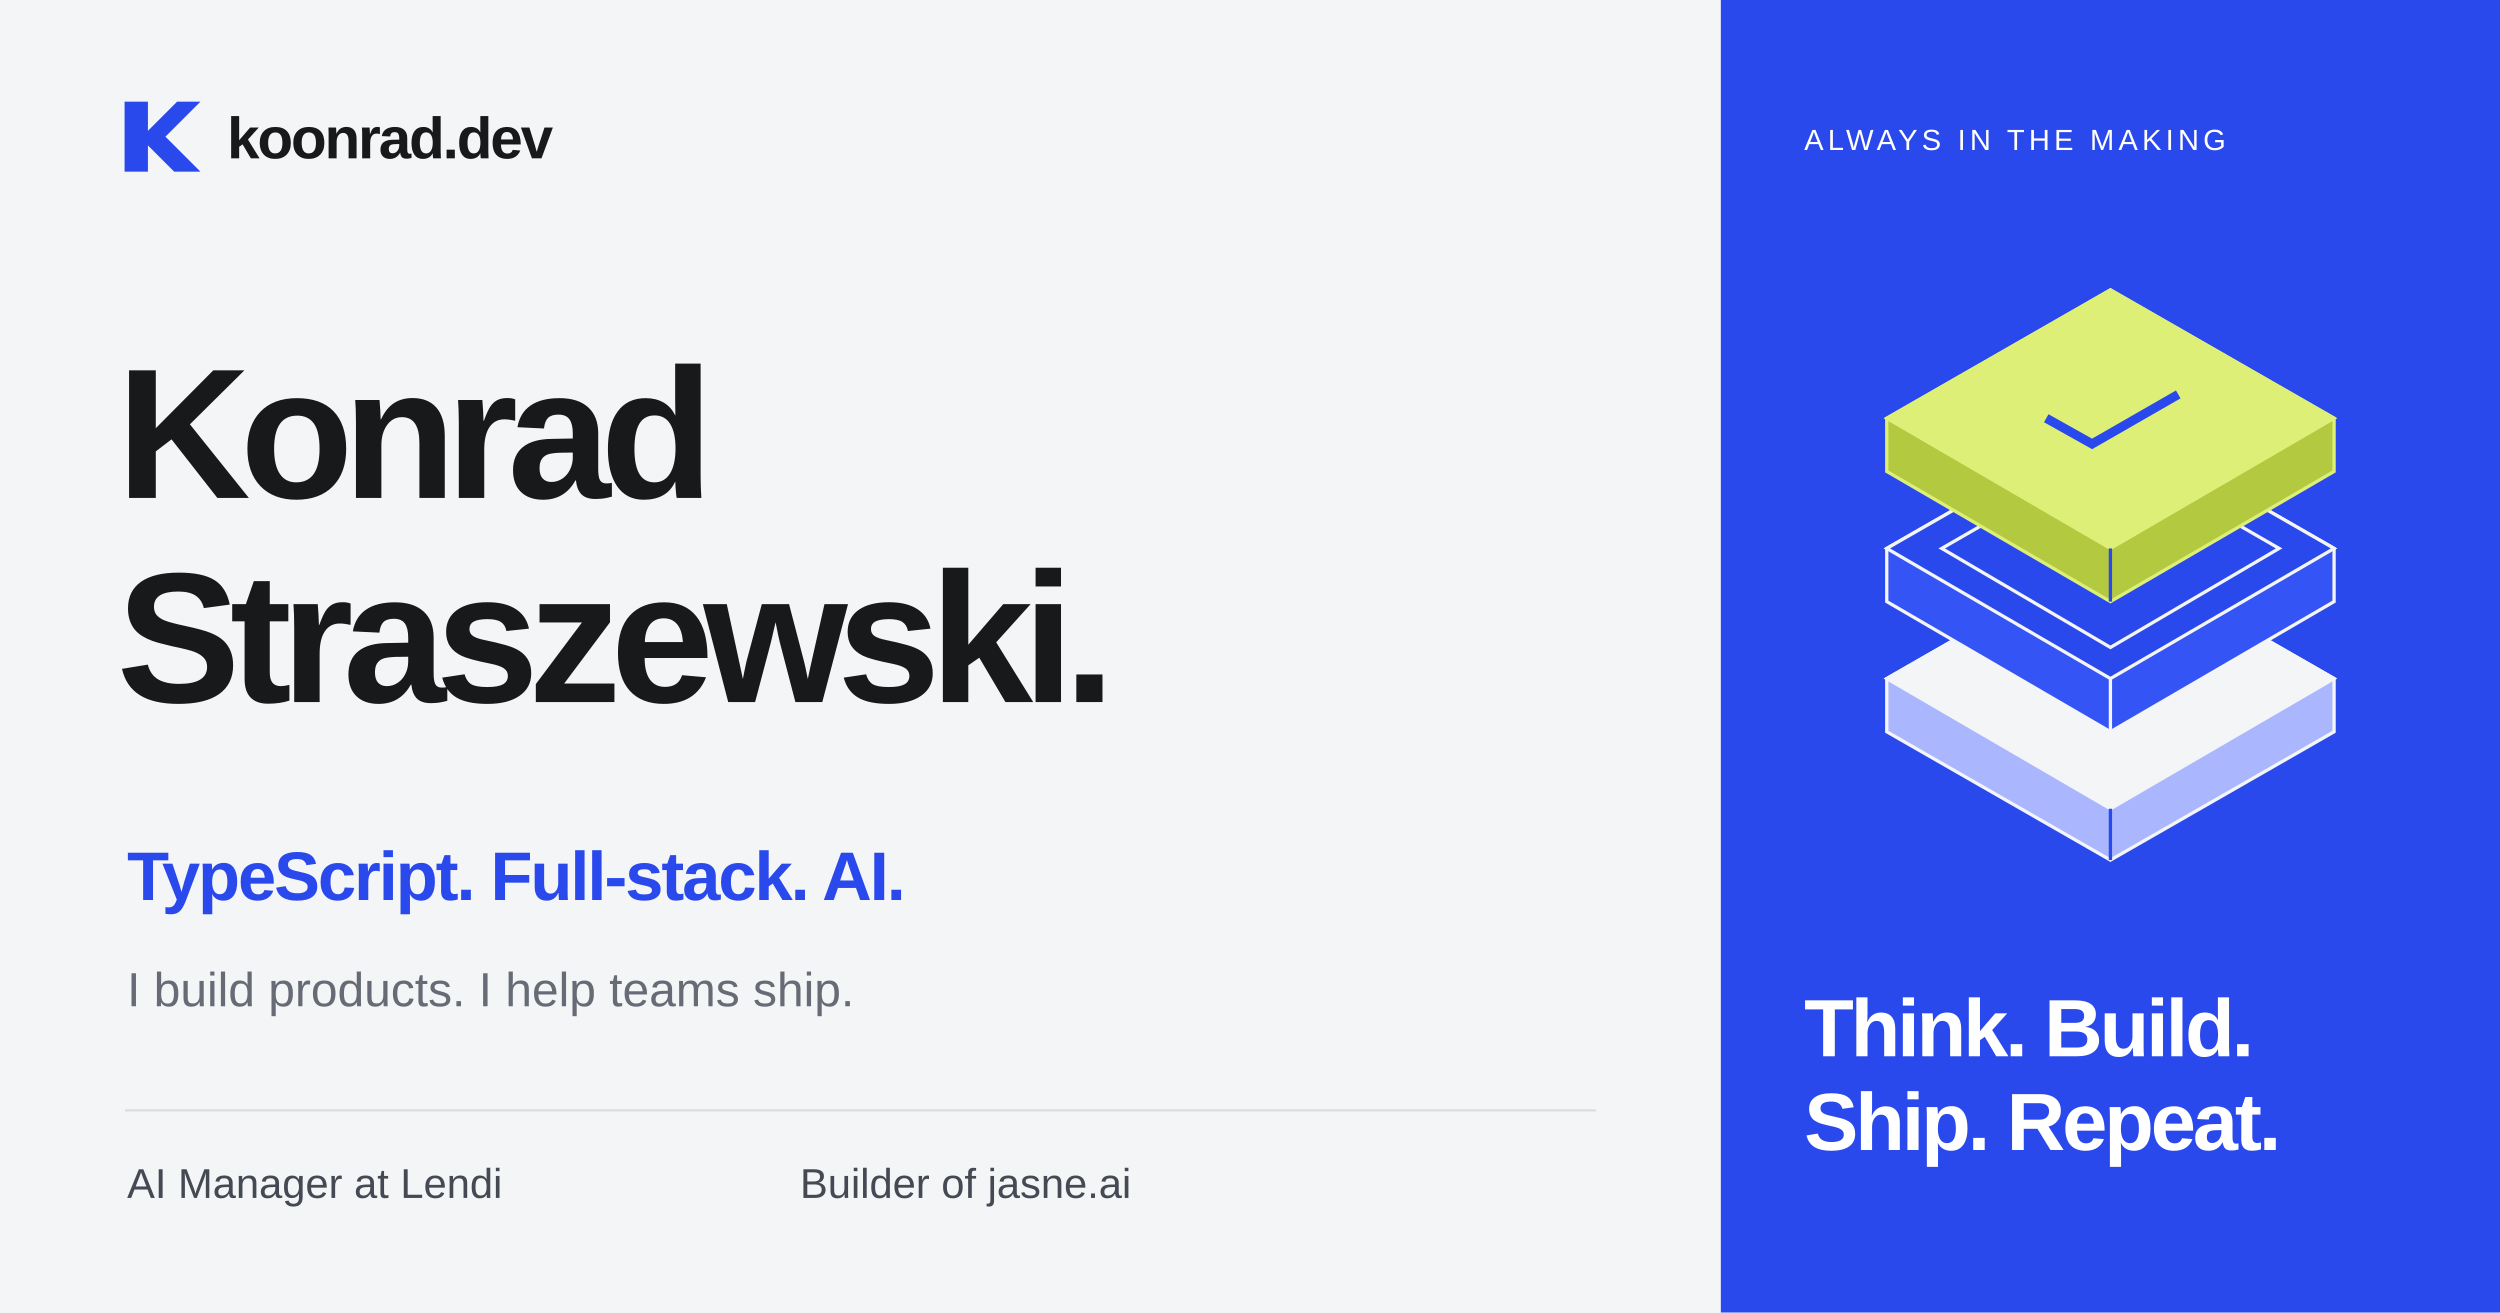
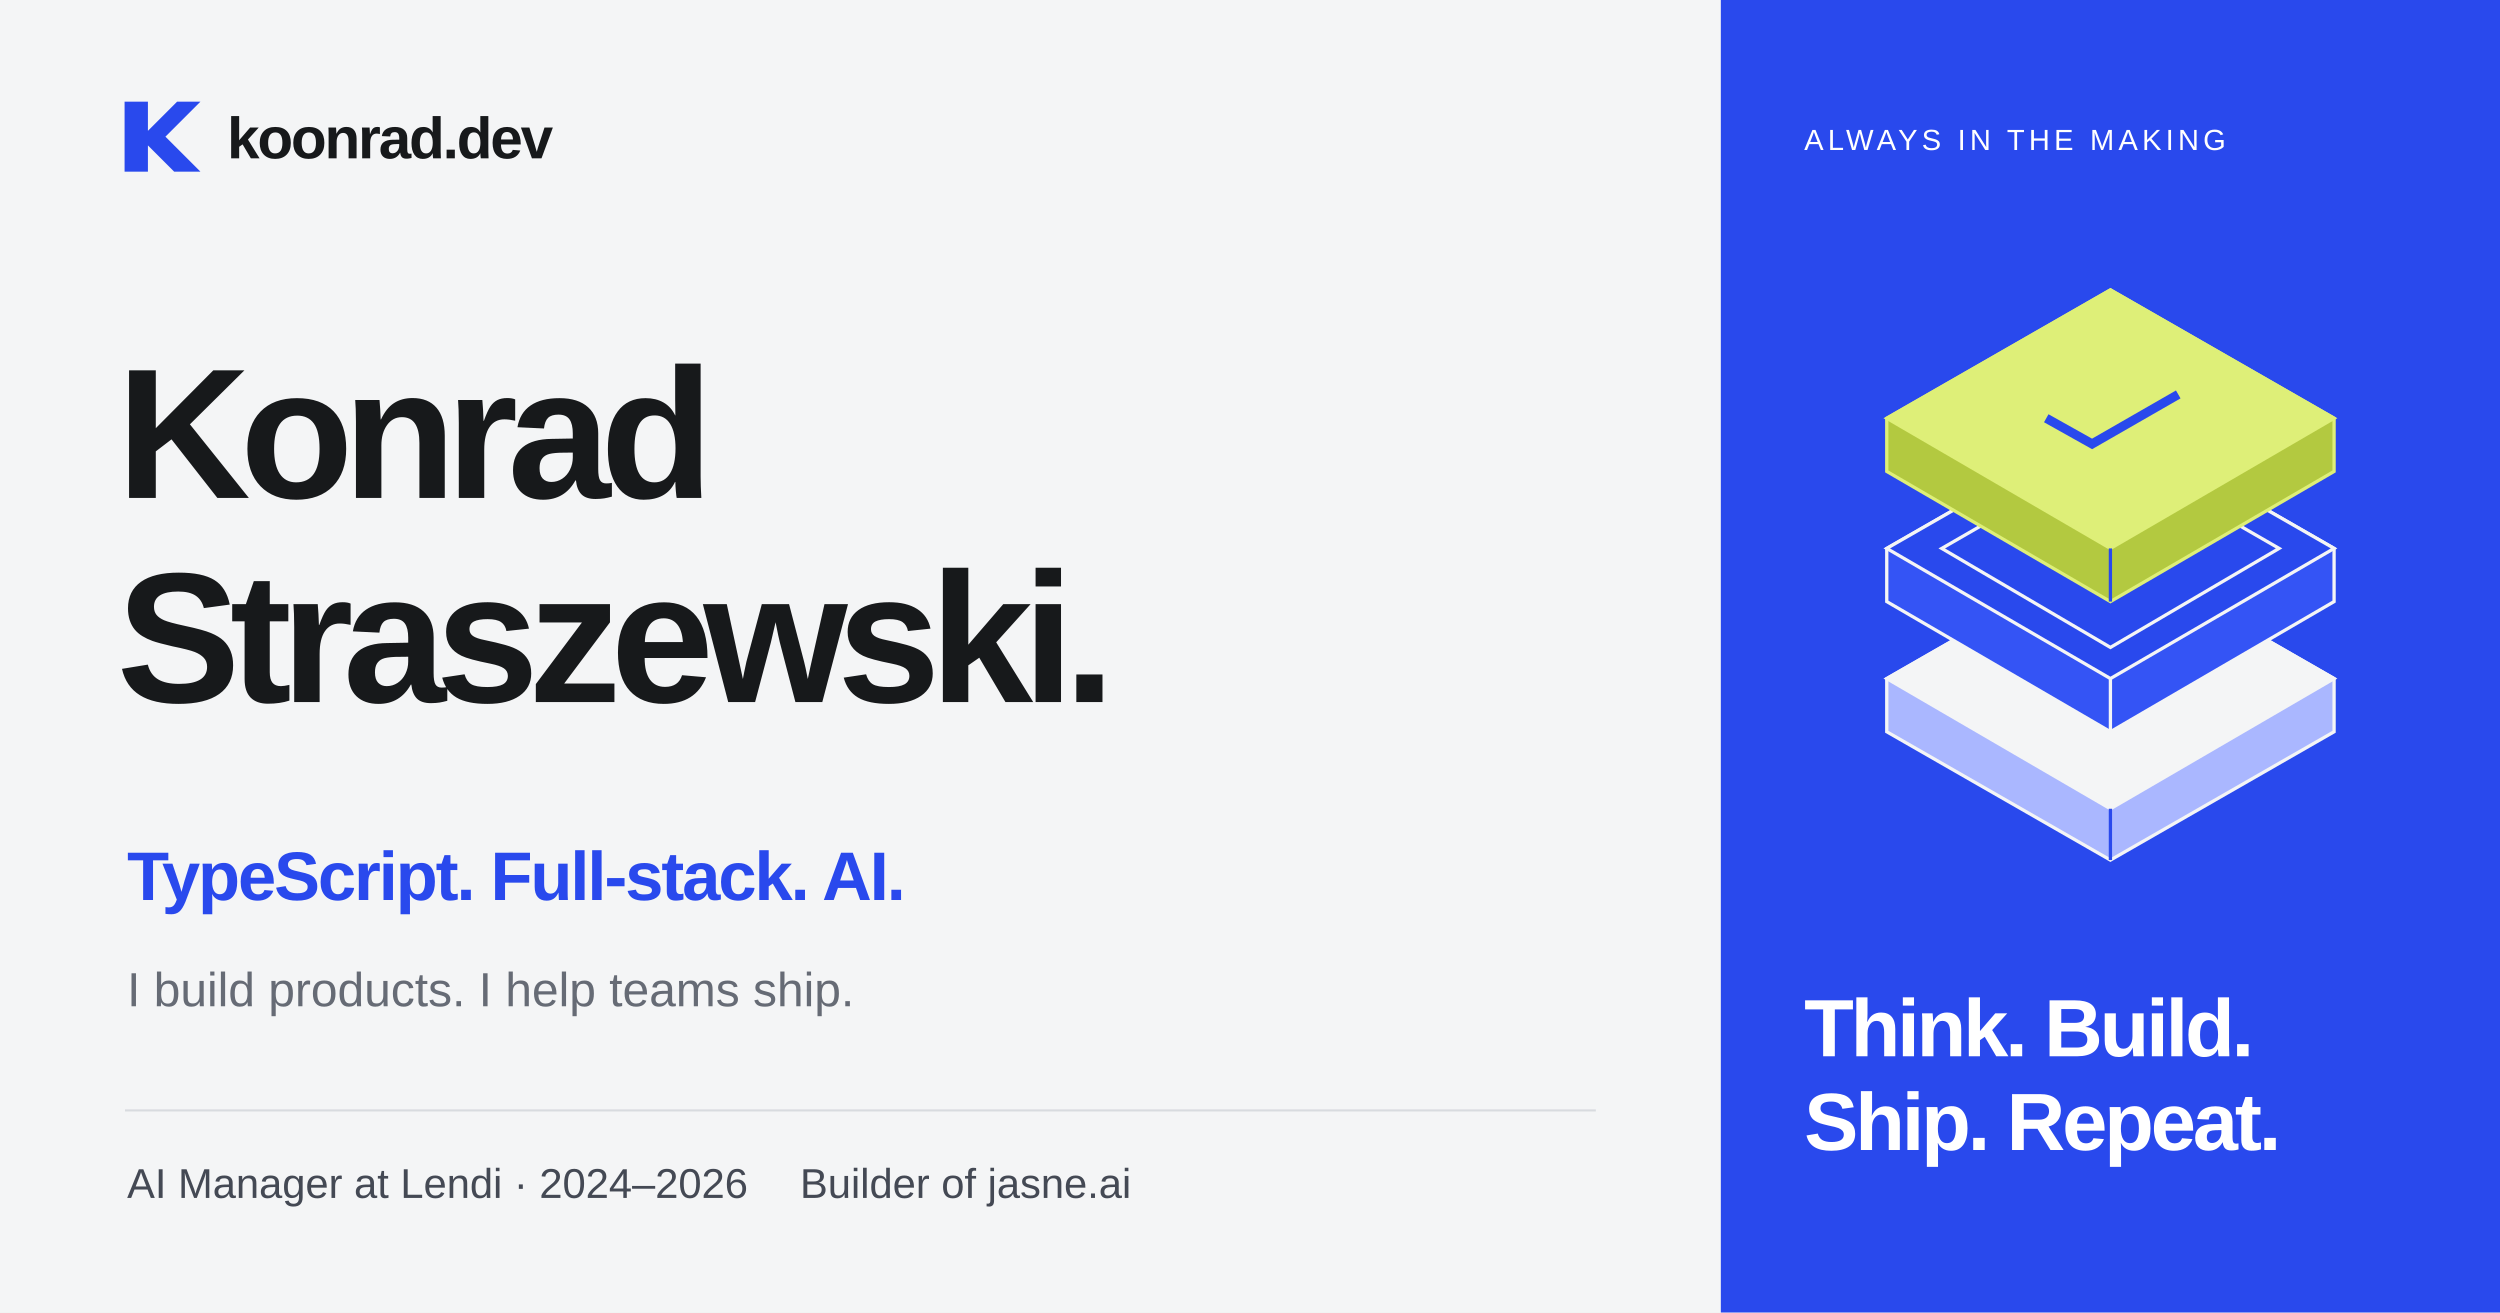
<svg xmlns="http://www.w3.org/2000/svg" width="1200" height="630" viewBox="0 0 1200 630">
  <rect width="1200" height="630" fill="#f4f5f6" />
  <rect x="826" width="374" height="630" fill="#2949ed" />
  <g transform="translate(57 46) scale(1.4)" fill="#2949ed">
    <path d="M2 2h8v10L20 2h8L16 14l12 12h-9L10 17v9H2V2Z" />
  </g>
  <g font-family="Arial, Helvetica, sans-serif" fill="#17191b">
    <text x="109" y="76" font-size="28" font-weight="700" letter-spacing="-1">koonrad.dev</text>
    <text x="56" y="239" font-size="89" font-weight="700" letter-spacing="-5">Konrad</text>
    <text x="56" y="337" font-size="89" font-weight="700" letter-spacing="-5">Straszewski.</text>
    <text x="61" y="432" font-size="33" font-weight="700" letter-spacing="-1" fill="#2949ed">TypeScript. Full-stack. AI.</text>
    <text x="61" y="483" font-size="23" fill="#666b75">I build products. I help teams ship.</text>
    <path d="M60 533H766" stroke="#d8dbdf" />
-     <text x="61" y="575" font-size="20" fill="#444954">AI Manager at Lendi</text>
+     <text x="61" y="575" font-size="20" fill="#444954">AI Manager at Lendi · 2024–2026</text>
    <text x="384" y="575" font-size="20" fill="#444954">Builder of jasne.ai</text>
  </g>
  <g transform="translate(837 133) scale(.88)" stroke-width="1.8">
    <path d="m78 219 122-70 122 70v29l-122 70-122-70v-29Z" fill="#aab7ff" stroke="#f4f5f6" />
    <path d="m78 219 122 71 122-71-122-70-122 70Z" fill="#f4f5f6" stroke="#f4f5f6" />
    <path d="M200 290v28" stroke="#2949ed" />
    <path d="m78 148 122-70 122 70v29l-122 71-122-71v-29Z" fill="#3454f5" stroke="#f4f5f6" />
    <path d="m78 148 122 71 122-71-122-70-122 70Z" fill="#2949ed" stroke="#f4f5f6" />
    <path d="m108 148 92-53 92 53-92 54-92-54ZM200 219v29" fill="none" stroke="#f4f5f6" />
    <path d="m78 77 122-70 122 70v29l-122 71-122-71V77Z" fill="#b3c940" stroke="#deef78" />
    <path d="m78 77 122 71 122-71L200 7 78 77Z" fill="#deef78" stroke="#deef78" />
    <path d="M200 148v29" stroke="#2949ed" />
    <path d="m165 77 25 14 47-27" fill="none" stroke="#2949ed" stroke-width="5" />
  </g>
  <g font-family="Arial, Helvetica, sans-serif" fill="#fff">
    <text x="866" y="72" font-size="14" letter-spacing="2">ALWAYS IN THE MAKING</text>
    <text x="866" y="507" font-size="39" font-weight="700" letter-spacing="-1.5">Think. Build.</text>
    <text x="866" y="552" font-size="39" font-weight="700" letter-spacing="-1.5">Ship. Repeat.</text>
  </g>
</svg>
